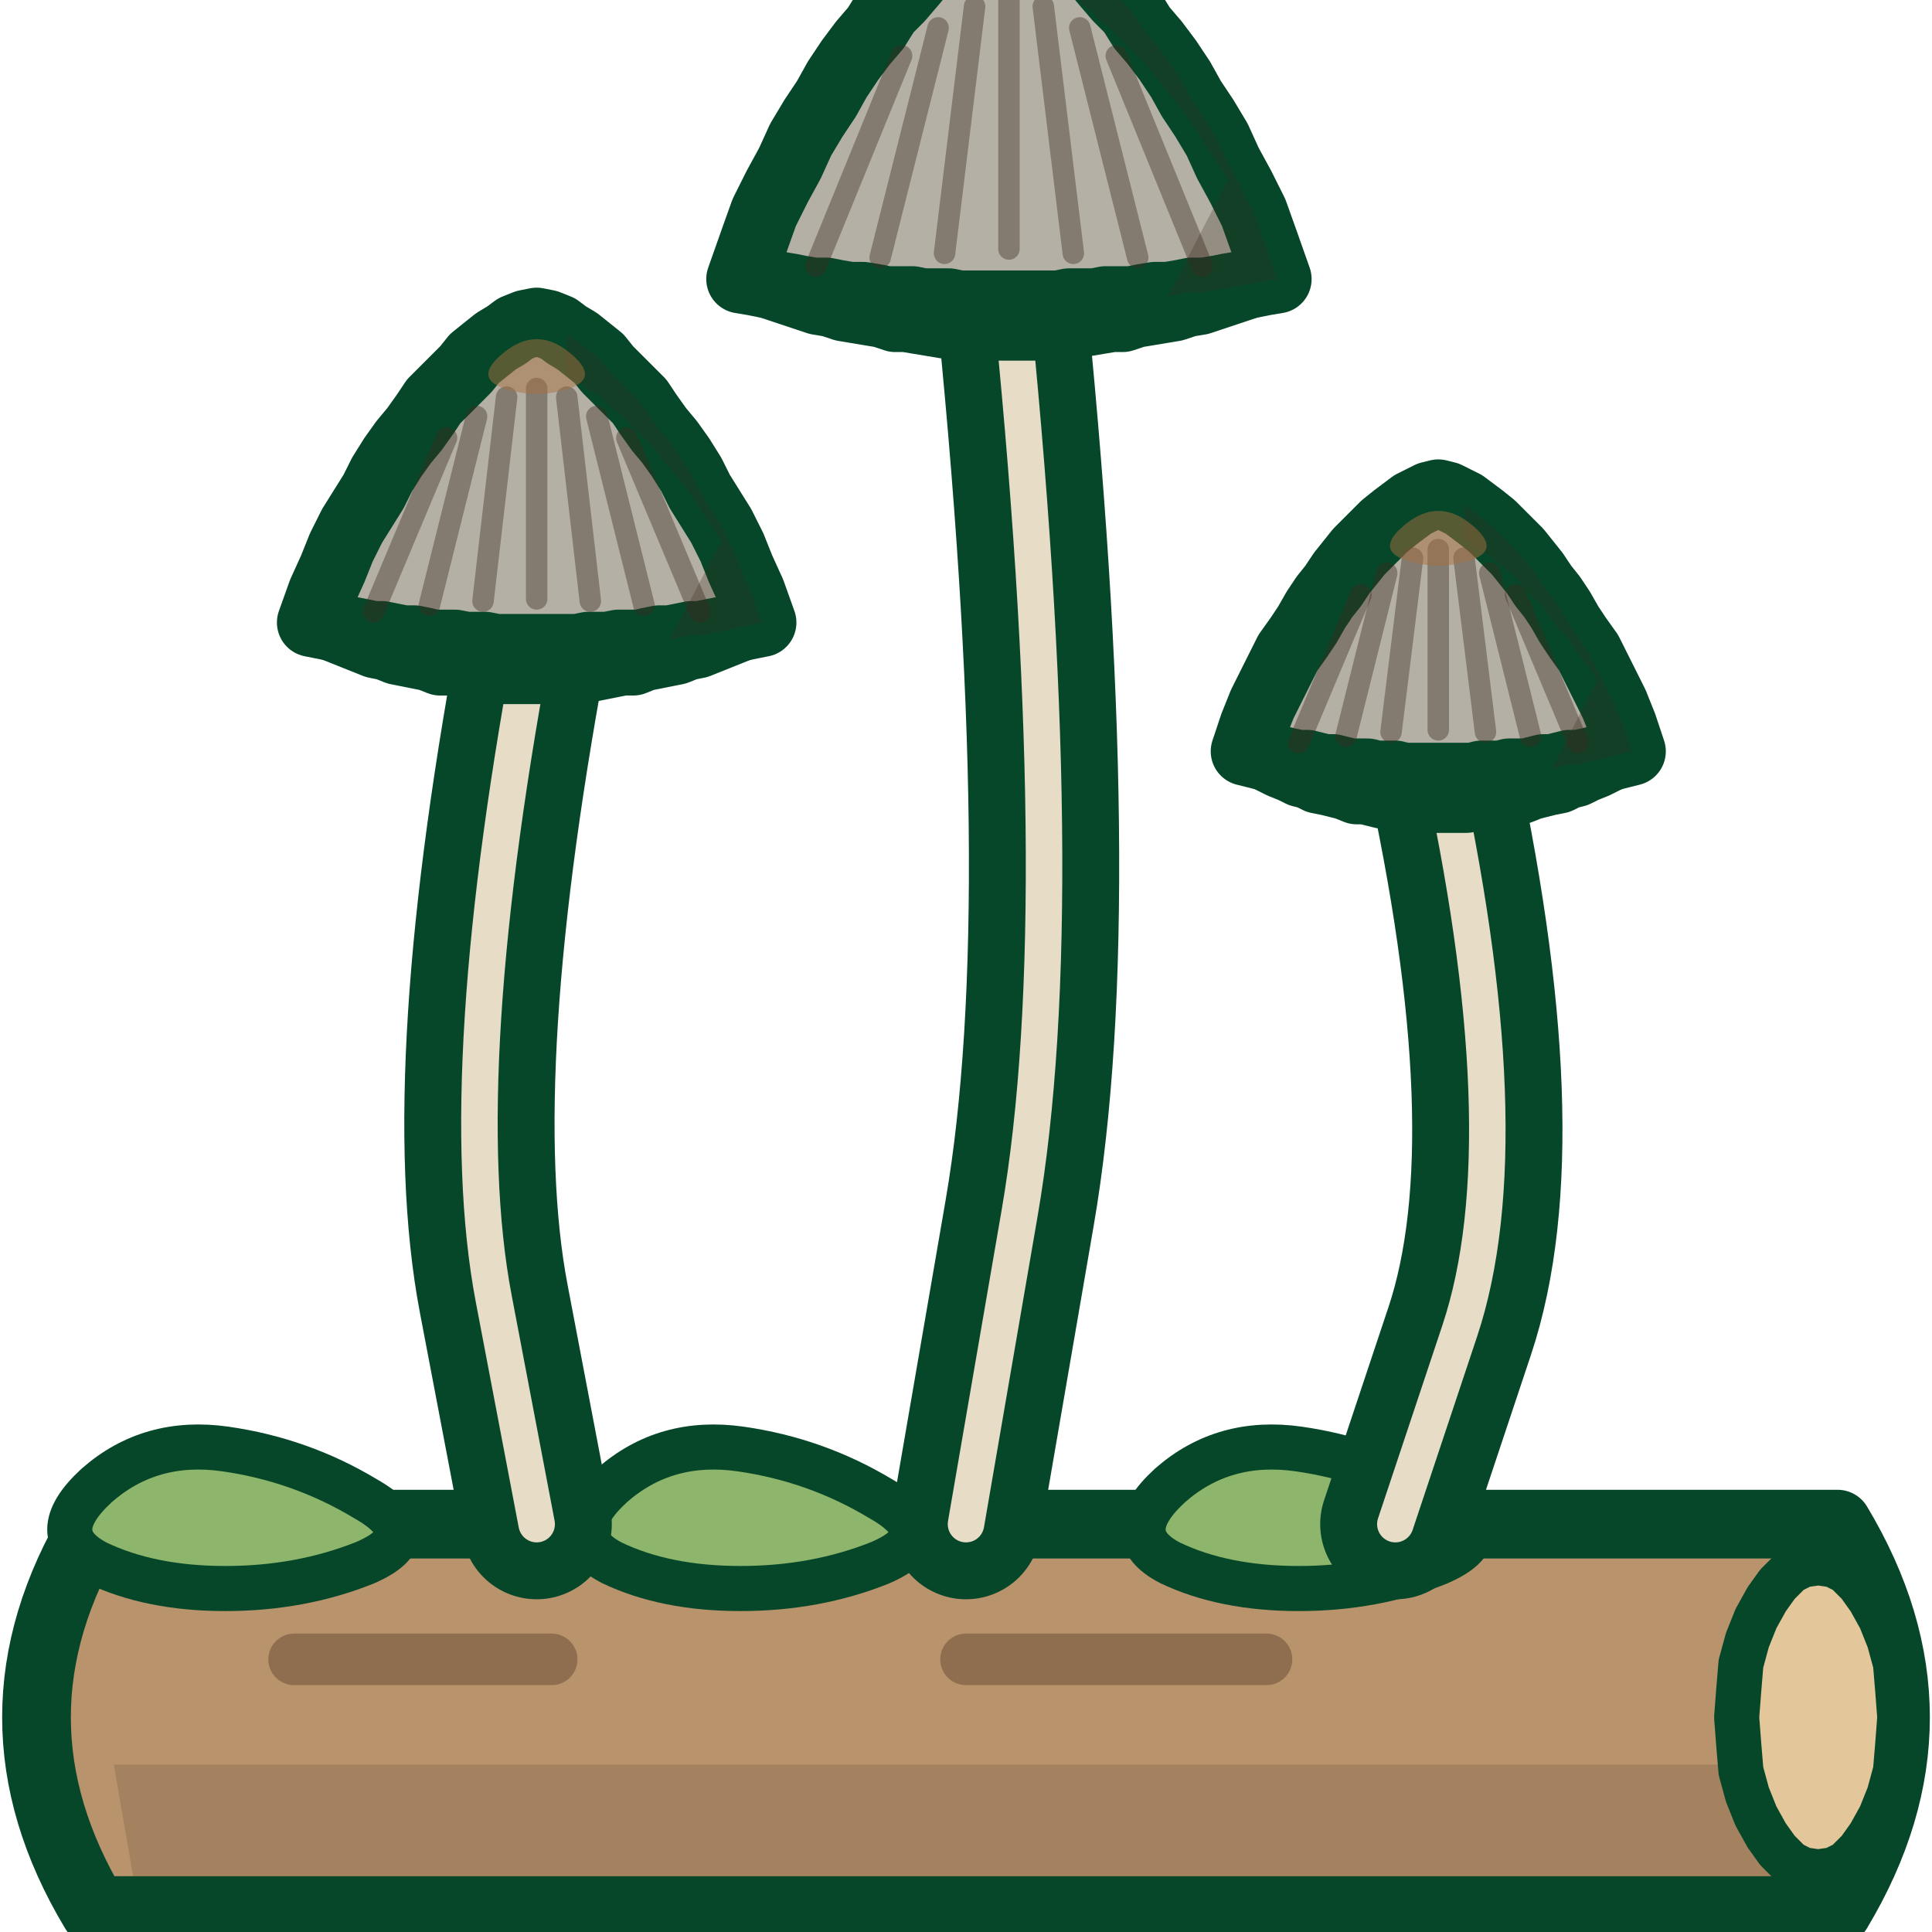
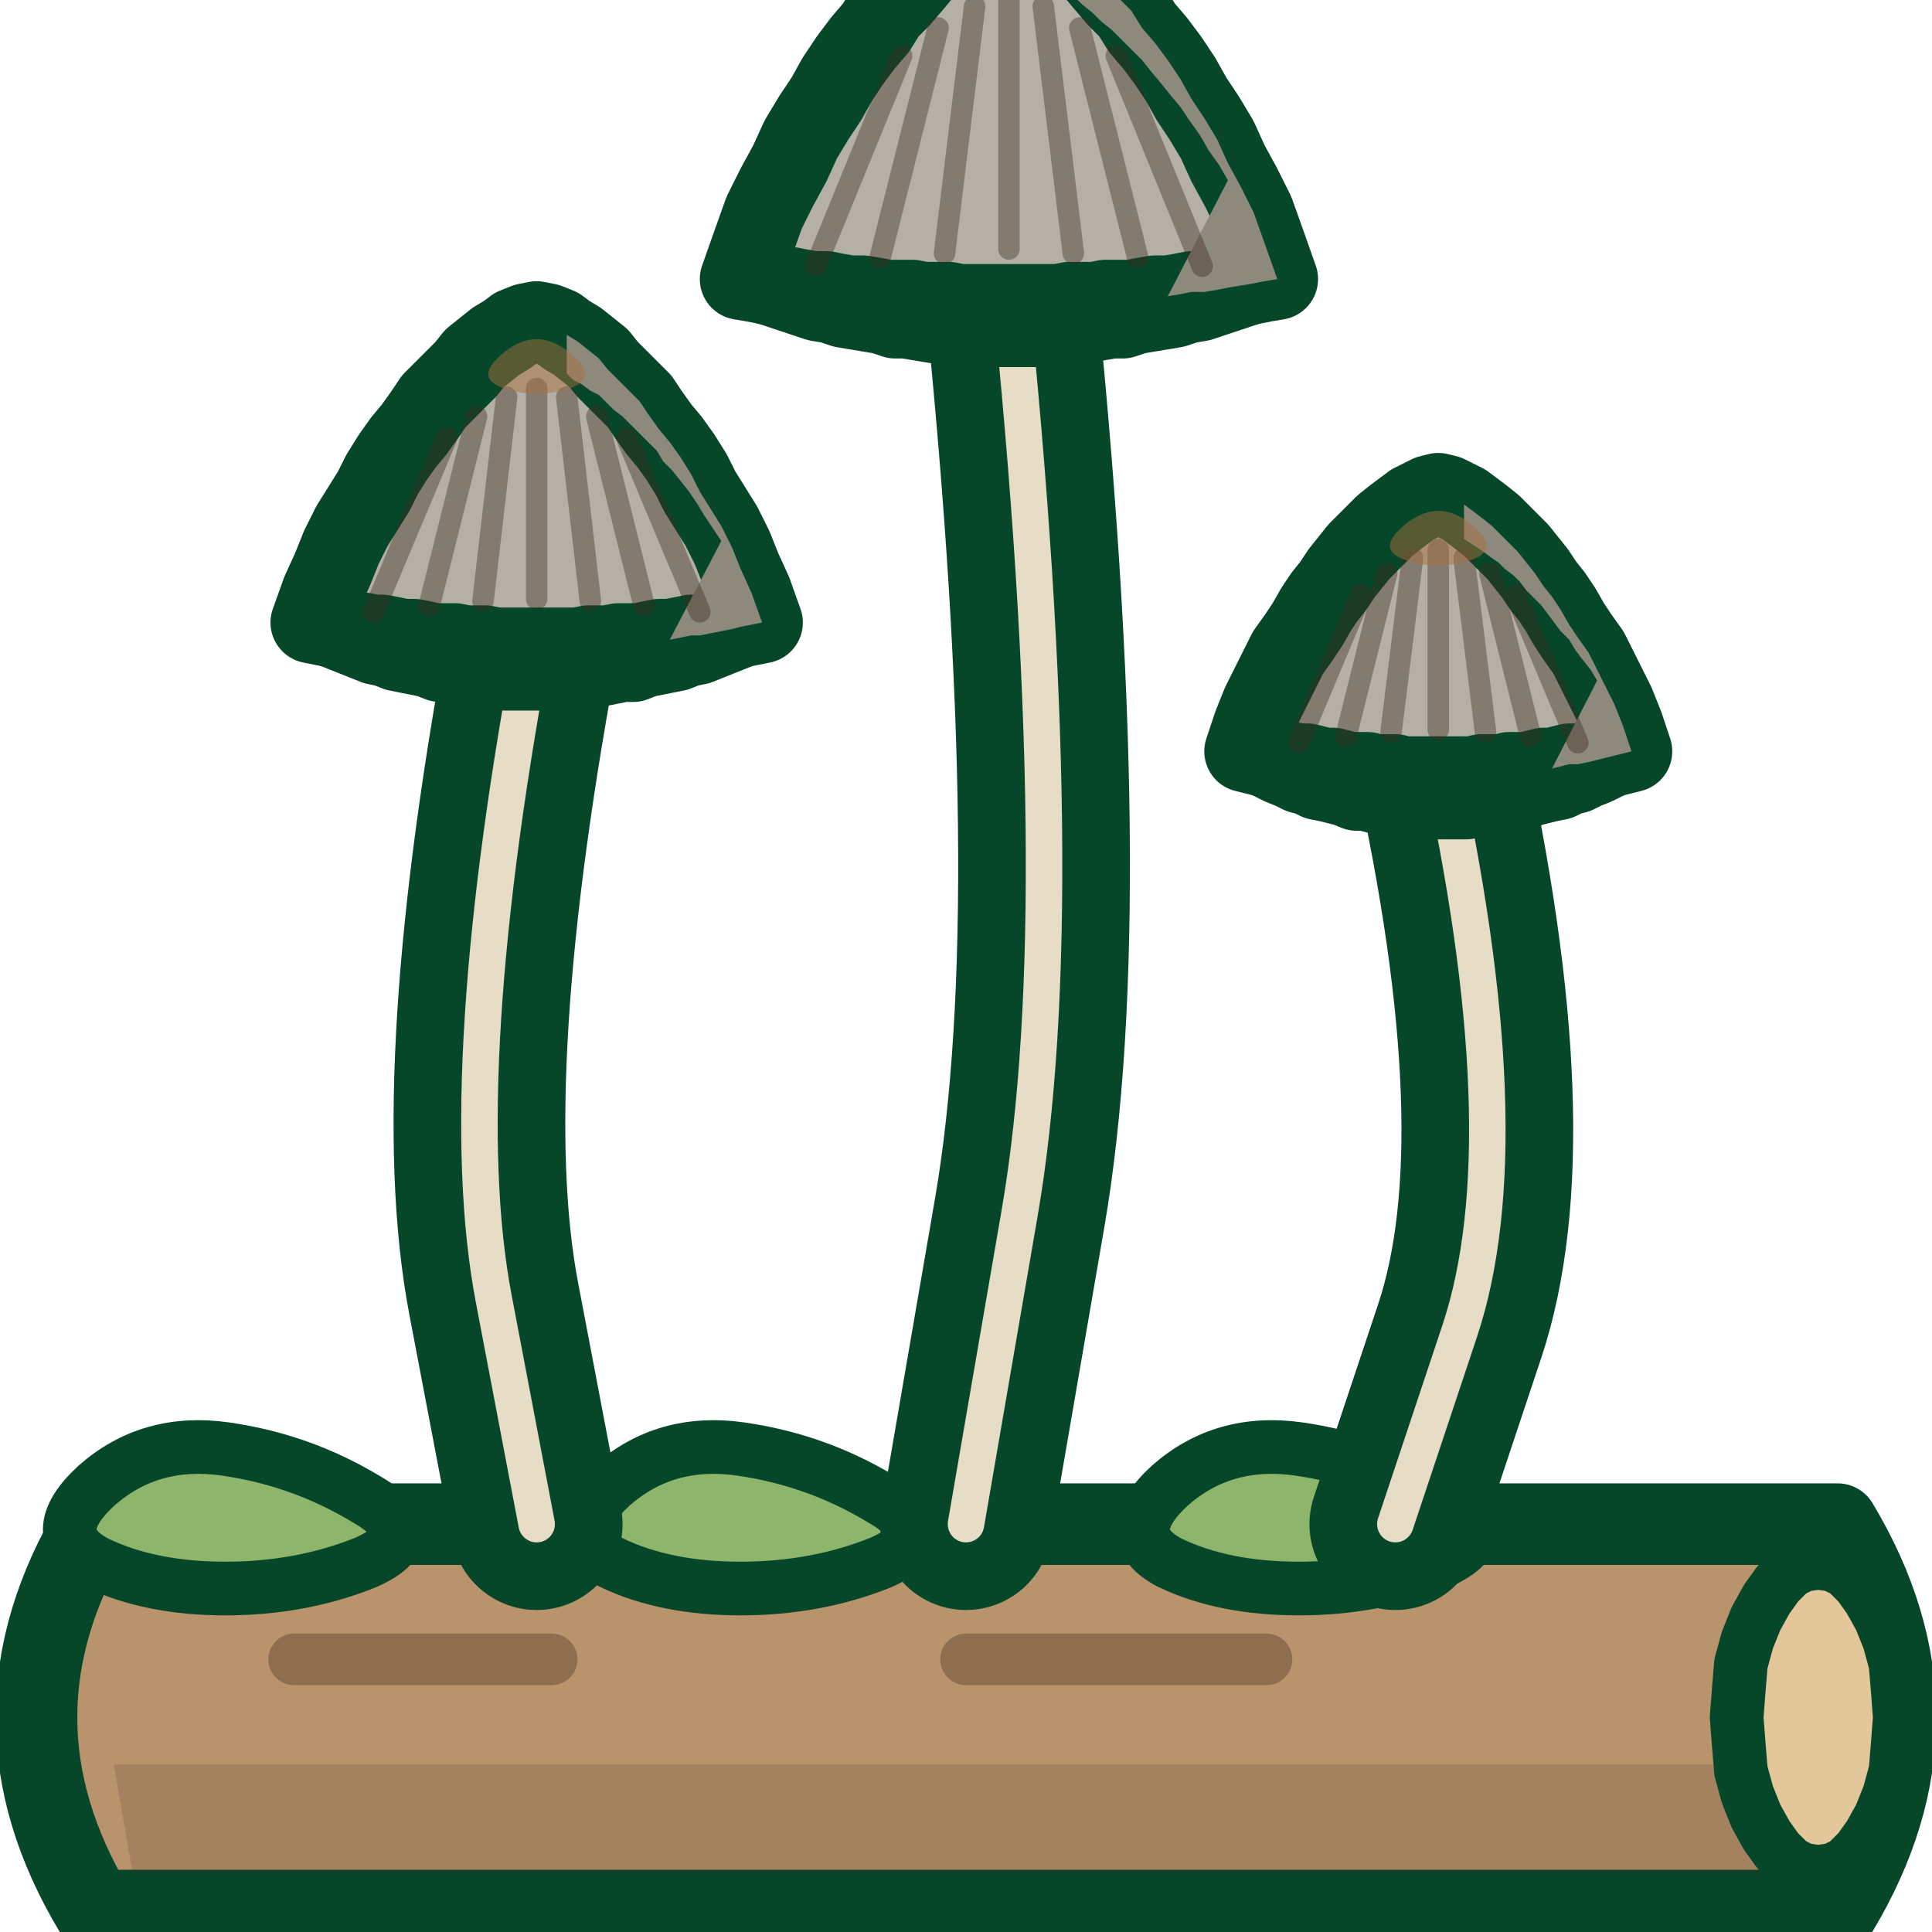
<svg xmlns="http://www.w3.org/2000/svg" width="100" height="100" viewBox="5 5 90 90">
  <g stroke-linecap="round" stroke-linejoin="round">
-     <path d="M9.4,76 L90.6,76 Q96,85 90.6,94 L9.4,94 Q4,85 9.4,76 Z" fill="#B8936C" stroke="#06472A" stroke-width="3.2" />
+     <path d="M9.4,76 L90.6,76 Q96,85 90.6,94 L9.4,94 Q4,85 9.4,76 Z" fill="#B8936C" stroke="#06472A" stroke-width="3.8" />
    <path d="M10.3,87.2 L87,87.2 L88.8,92.4 L11.2,92.4 Z" fill="#3A2A1E" fill-opacity="0.16" stroke="none" />
-     <path d="M93.5,85 L93.4,86.3 L93.3,87.5 L93,88.6 L92.6,89.6 L92.1,90.5 L91.6,91.2 L91,91.8 L90.4,92.1 L89.7,92.2 L89,92.1 L88.4,91.8 L87.8,91.2 L87.3,90.5 L86.8,89.6 L86.4,88.6 L86.1,87.5 L86,86.3 L85.9,85 L86,83.7 L86.1,82.5 L86.4,81.4 L86.8,80.4 L87.3,79.5 L87.8,78.8 L88.4,78.2 L89,77.9 L89.7,77.8 L90.4,77.9 L91,78.2 L91.6,78.8 L92.1,79.5 L92.6,80.4 L93,81.4 L93.3,82.5 L93.4,83.7 L93.5,85 Z" fill="#E3C79A" stroke="#06472A" stroke-width="2.1" />
+     <path d="M93.5,85 L93.4,86.3 L93.3,87.5 L93,88.6 L92.6,89.6 L92.1,90.5 L91.6,91.2 L91,91.8 L90.4,92.1 L89.7,92.2 L89,92.1 L88.4,91.8 L87.8,91.2 L87.3,90.5 L86.8,89.6 L86.4,88.6 L86.1,87.5 L86,86.3 L85.9,85 L86,83.7 L86.1,82.5 L86.4,81.4 L86.8,80.4 L87.3,79.5 L87.8,78.8 L88.4,78.2 L89,77.9 L89.7,77.8 L90.4,77.9 L91,78.2 L91.6,78.8 L92.1,79.5 L92.6,80.4 L93,81.4 L93.3,82.5 L93.4,83.7 L93.5,85 Z" fill="#E3C79A" stroke="#06472A" stroke-width="2.5" />
    <path d="M18.7,82.3 L30.7,82.3" fill="none" stroke="#8E6E4E" stroke-width="2.4" />
    <path d="M50,82.3 L64,82.3" fill="none" stroke="#8E6E4E" stroke-width="2.4" />
-     <path d="M9.5,74.2 Q12,72 15.5,72.5 Q19,73 22,74.8 Q25,76.5 22,77.8 Q19,79 15.5,79 Q12,79 9.5,77.8 Q7,76.5 9.5,74.2 Z" fill="#8DB56B" stroke="#06472A" stroke-width="2.1" />
-     <path d="M33.5,74.2 Q36,72 39.5,72.5 Q43,73 46,74.8 Q49,76.5 46,77.8 Q43,79 39.5,79 Q36,79 33.5,77.8 Q31,76.5 33.5,74.2 Z" fill="#8DB56B" stroke="#06472A" stroke-width="2.1" />
-     <path d="M59.5,74.2 Q62,72 65.5,72.5 Q69,73 72,74.8 Q75,76.5 72,77.8 Q69,79 65.5,79 Q62,79 59.5,77.8 Q57,76.5 59.5,74.2 Z" fill="#8DB56B" stroke="#06472A" stroke-width="2.1" />
-     <path d="M30,34 Q26,55 28,65.5 L30,76" fill="none" stroke="#06472A" stroke-width="7" />
+     <path d="M9.5,74.2 Q12,72 15.5,72.5 Q19,73 22,74.8 Q25,76.5 22,77.8 Q19,79 15.5,79 Q12,79 9.5,77.8 Q7,76.5 9.5,74.2 Z" fill="#8DB56B" stroke="#06472A" stroke-width="2.5" />
+     <path d="M33.5,74.2 Q36,72 39.5,72.5 Q43,73 46,74.8 Q49,76.5 46,77.8 Q43,79 39.5,79 Q36,79 33.5,77.8 Q31,76.5 33.5,74.2 Z" fill="#8DB56B" stroke="#06472A" stroke-width="2.5" />
+     <path d="M59.5,74.2 Q62,72 65.5,72.5 Q69,73 72,74.8 Q75,76.5 72,77.8 Q69,79 65.5,79 Q62,79 59.5,77.8 Q57,76.5 59.5,74.2 Z" fill="#8DB56B" stroke="#06472A" stroke-width="2.5" />
+     <path d="M30,34 Q26,55 28,65.5 L30,76" fill="none" stroke="#06472A" stroke-width="8" />
    <path d="M30,34 Q26,55 28,65.5 L30,76" fill="none" stroke="#E7DCC6" stroke-width="1.7" />
-     <path d="M20,34 L20.5,34 L21,34 L21.5,34 L22,34 L22.5,34 L23,34 L23.5,34 L24,34 L24.5,34 L25,34 L25.5,34 L26,34 L26.5,34 L27,34 L27.5,34 L28,34 L28.5,34 L29,34 L29.5,34 L30,34 L30.5,34 L31,34 L31.5,34 L32,34 L32.5,34 L33,34 L33.5,34 L34,34 L34.5,34 L35,34 L35.5,34 L36,34 L36.5,34 L37,34 L37.5,34 L38,34 L38.5,34 L39,34 L39.5,34 L40,34 L40,34 L39.5,34.2 L39,34.4 L38.5,34.6 L38,34.8 L37.5,35 L37,35.1 L36.5,35.3 L36,35.4 L35.5,35.5 L35,35.6 L34.5,35.8 L34,35.8 L33.5,35.9 L33,36 L32.5,36.1 L32,36.1 L31.5,36.2 L31,36.2 L30.5,36.2 L30,36.2 L29.5,36.2 L29,36.2 L28.5,36.2 L28,36.1 L27.5,36.1 L27,36 L26.5,35.9 L26,35.8 L25.5,35.8 L25,35.6 L24.5,35.5 L24,35.4 L23.5,35.3 L23,35.1 L22.5,35 L22,34.8 L21.5,34.6 L21,34.4 L20.5,34.2 L20,34 Z" fill="#EAD9B8" stroke="#06472A" stroke-width="3.2" />
-     <path d="M19.5,34 L20,32.6 L20.5,31.5 L20.9,30.5 L21.4,29.5 L21.9,28.7 L22.4,27.9 L22.8,27.1 L23.3,26.3 L23.8,25.6 L24.3,25 L24.8,24.3 L25.2,23.7 L25.7,23.2 L26.2,22.7 L26.7,22.2 L27.1,21.7 L27.6,21.3 L28.1,20.9 L28.6,20.6 L29,20.3 L29.5,20.1 L30,20 L30.5,20.1 L31,20.3 L31.4,20.6 L31.9,20.9 L32.4,21.3 L32.9,21.7 L33.3,22.2 L33.8,22.7 L34.3,23.2 L34.8,23.7 L35.2,24.3 L35.7,25 L36.2,25.6 L36.7,26.3 L37.2,27.1 L37.6,27.9 L38.1,28.7 L38.6,29.5 L39.1,30.5 L39.5,31.5 L40,32.6 L40.5,34 L40.5,34 L40,34.1 L39.5,34.2 L39.1,34.3 L38.6,34.4 L38.1,34.5 L37.6,34.6 L37.2,34.6 L36.7,34.7 L36.2,34.8 L35.7,34.8 L35.2,34.9 L34.8,35 L34.3,35 L33.8,35 L33.3,35.1 L32.9,35.1 L32.4,35.1 L31.9,35.2 L31.4,35.2 L31,35.2 L30.5,35.2 L30,35.2 L29.5,35.2 L29,35.2 L28.6,35.2 L28.1,35.2 L27.6,35.1 L27.1,35.1 L26.7,35.1 L26.2,35 L25.7,35 L25.2,35 L24.8,34.9 L24.3,34.8 L23.8,34.8 L23.3,34.7 L22.8,34.6 L22.4,34.6 L21.9,34.5 L21.4,34.4 L20.9,34.3 L20.5,34.2 L20,34.1 L19.5,34 Z" fill="#B4B0A6" stroke="#06472A" stroke-width="3.2" />
-     <path d="M31.4,20.6 L31.9,20.9 L32.4,21.3 L32.9,21.7 L33.3,22.2 L33.8,22.7 L34.3,23.2 L34.8,23.7 L35.2,24.3 L35.7,25 L36.2,25.6 L36.7,26.3 L37.2,27.1 L37.6,27.9 L38.1,28.7 L38.6,29.5 L39.1,30.5 L39.5,31.5 L40,32.6 L40.5,34 L40.5,34 L40,34.1 L39.5,34.2 L39.1,34.3 L38.6,34.4 L38.1,34.5 L37.6,34.6 L37.2,34.6 L36.7,34.7 L36.2,34.8 L38.6,30.2 L38.2,29.6 L37.8,29 L37.5,28.5 L37.1,27.9 L36.7,27.4 L36.3,26.9 L35.9,26.5 L35.6,26 L35.2,25.6 L34.8,25.2 L34.4,24.8 L34,24.4 L33.6,24.1 L33.3,23.8 L32.9,23.4 L32.5,23.2 L32.1,22.9 L31.7,22.7 L31.4,22.4 Z" fill="#3A2A1E" fill-opacity="0.263" stroke="none" />
+     <path d="M20,34 L20.5,34 L21,34 L21.5,34 L22,34 L22.5,34 L23,34 L23.5,34 L24,34 L24.5,34 L25,34 L25.5,34 L26,34 L26.5,34 L27,34 L27.5,34 L28,34 L28.5,34 L29,34 L29.5,34 L30,34 L30.5,34 L31,34 L31.5,34 L32,34 L32.5,34 L33,34 L33.5,34 L34,34 L34.5,34 L35,34 L35.5,34 L36,34 L36.5,34 L37,34 L37.5,34 L38,34 L38.5,34 L39,34 L39.5,34 L40,34 L40,34 L39.5,34.2 L39,34.4 L38.5,34.6 L38,34.8 L37.5,35 L37,35.1 L36.5,35.3 L36,35.4 L35.5,35.5 L35,35.6 L34.5,35.8 L34,35.8 L33.5,35.9 L33,36 L32.5,36.1 L32,36.1 L31.5,36.2 L31,36.2 L30.5,36.2 L30,36.2 L29.5,36.2 L29,36.2 L28.5,36.2 L28,36.1 L27.5,36.1 L27,36 L26.5,35.9 L26,35.8 L25.5,35.8 L25,35.6 L24.5,35.5 L24,35.4 L23.5,35.3 L23,35.1 L22.5,35 L22,34.8 L21.5,34.6 L21,34.4 L20.5,34.2 L20,34 Z" fill="#EAD9B8" stroke="#06472A" stroke-width="3.8" />
+     <path d="M19.5,34 L20,32.6 L20.5,31.5 L20.9,30.5 L21.4,29.5 L21.9,28.7 L22.4,27.9 L22.8,27.1 L23.3,26.3 L23.8,25.6 L24.3,25 L24.8,24.3 L25.2,23.7 L25.7,23.2 L26.2,22.7 L26.7,22.2 L27.1,21.7 L27.6,21.3 L28.1,20.9 L28.6,20.6 L29,20.3 L29.5,20.1 L30,20 L30.5,20.1 L31,20.3 L31.4,20.6 L31.9,20.9 L32.4,21.3 L32.9,21.7 L33.3,22.2 L33.8,22.7 L34.3,23.2 L34.8,23.7 L35.2,24.3 L35.7,25 L36.2,25.6 L36.7,26.3 L37.2,27.1 L37.6,27.9 L38.1,28.7 L38.6,29.5 L39.1,30.5 L39.5,31.5 L40,32.6 L40.5,34 L40.5,34 L40,34.1 L39.5,34.2 L39.1,34.3 L38.6,34.4 L38.1,34.5 L37.6,34.6 L37.2,34.6 L36.7,34.7 L36.2,34.8 L35.7,34.8 L35.2,34.9 L34.8,35 L34.3,35 L33.8,35 L33.3,35.1 L32.9,35.1 L32.4,35.1 L31.9,35.2 L31.4,35.2 L31,35.2 L30.5,35.2 L30,35.2 L29.5,35.2 L29,35.2 L28.6,35.2 L28.1,35.2 L27.6,35.1 L27.1,35.1 L26.7,35.1 L26.2,35 L25.7,35 L25.2,35 L24.8,34.9 L24.3,34.8 L23.8,34.8 L23.3,34.7 L22.8,34.6 L22.4,34.6 L21.9,34.5 L21.4,34.4 L20.9,34.3 L20.5,34.2 L20,34.1 L19.5,34 Z" fill="#B4B0A6" stroke="#06472A" stroke-width="3.8" />
+     <path d="M31.4,20.6 L31.9,20.9 L32.4,21.3 L32.9,21.7 L33.3,22.2 L33.8,22.7 L34.3,23.2 L34.8,23.7 L35.2,24.3 L35.7,25 L36.2,25.6 L36.7,26.3 L37.2,27.1 L37.6,27.9 L38.1,28.7 L38.6,29.5 L39.1,30.5 L39.5,31.5 L40,32.6 L40.5,34 L40.5,34 L40,34.1 L39.5,34.2 L39.1,34.3 L38.6,34.4 L38.1,34.5 L37.6,34.6 L37.2,34.6 L36.7,34.7 L36.2,34.8 L38.6,30.2 L38.2,29.6 L37.8,29 L37.5,28.5 L37.1,27.9 L36.7,27.4 L36.3,26.9 L35.9,26.5 L35.6,26 L35.2,25.6 L34.8,25.2 L34.4,24.8 L34,24.4 L33.6,24.1 L33.3,23.8 L32.9,23.4 L32.5,23.2 L32.1,22.9 L31.7,22.7 L31.4,22.4 Z" fill="#8E897D" stroke="none" />
    <path d="M22.4,33.5 L25.8,25.4" fill="none" stroke="#3A2A1E" stroke-width="1" stroke-opacity="0.4" />
    <path d="M25,33.2 L27.2,24.4" fill="none" stroke="#3A2A1E" stroke-width="1" stroke-opacity="0.4" />
    <path d="M27.5,33 L28.6,23.5" fill="none" stroke="#3A2A1E" stroke-width="1" stroke-opacity="0.4" />
    <path d="M30,32.9 L30,23.1" fill="none" stroke="#3A2A1E" stroke-width="1" stroke-opacity="0.4" />
    <path d="M32.5,33 L31.4,23.5" fill="none" stroke="#3A2A1E" stroke-width="1" stroke-opacity="0.4" />
    <path d="M35,33.2 L32.8,24.4" fill="none" stroke="#3A2A1E" stroke-width="1" stroke-opacity="0.4" />
    <path d="M37.6,33.5 L34.2,25.4" fill="none" stroke="#3A2A1E" stroke-width="1" stroke-opacity="0.4" />
    <path d="M28.5,21.4 Q30,20.2 31.5,21.4 Q33,22.6 31.5,23.1 Q30,23.6 28.5,23.1 Q27,22.6 28.5,21.4 Z" fill="#A9713F" fill-opacity="0.5" stroke="none" />
-     <path d="M52,18 Q55,47 52.5,61.5 L50,76" fill="none" stroke="#06472A" stroke-width="7" />
+     <path d="M52,18 Q55,47 52.5,61.5 L50,76" fill="none" stroke="#06472A" stroke-width="8" />
    <path d="M52,18 Q55,47 52.5,61.5 L50,76" fill="none" stroke="#E7DCC6" stroke-width="1.7" />
-     <path d="M40.1,18 L40.7,18 L41.3,18 L41.9,18 L42.5,18 L43.1,18 L43.7,18 L44.3,18 L44.9,18 L45.5,18 L46.1,18 L46.7,18 L47.2,18 L47.8,18 L48.4,18 L49,18 L49.6,18 L50.2,18 L50.8,18 L51.4,18 L52,18 L52.6,18 L53.2,18 L53.8,18 L54.4,18 L55,18 L55.6,18 L56.2,18 L56.8,18 L57.3,18 L57.9,18 L58.5,18 L59.1,18 L59.7,18 L60.3,18 L60.9,18 L61.5,18 L62.1,18 L62.7,18 L63.3,18 L63.9,18 L63.9,18 L63.3,18.2 L62.7,18.4 L62.1,18.6 L61.5,18.8 L60.9,19 L60.3,19.1 L59.7,19.3 L59.1,19.4 L58.5,19.5 L57.9,19.6 L57.3,19.8 L56.8,19.8 L56.2,19.9 L55.6,20 L55,20.1 L54.4,20.1 L53.8,20.2 L53.2,20.2 L52.6,20.2 L52,20.2 L51.4,20.2 L50.8,20.2 L50.2,20.2 L49.6,20.1 L49,20.1 L48.4,20 L47.8,19.9 L47.2,19.8 L46.7,19.8 L46.1,19.6 L45.5,19.5 L44.9,19.4 L44.3,19.3 L43.7,19.1 L43.1,19 L42.5,18.8 L41.9,18.6 L41.3,18.4 L40.7,18.2 L40.1,18 Z" fill="#EAD9B8" stroke="#06472A" stroke-width="3.2" />
-     <path d="M39.5,18 L40.1,16.3 L40.6,14.9 L41.2,13.7 L41.8,12.6 L42.3,11.5 L42.9,10.5 L43.5,9.6 L44,8.7 L44.6,7.8 L45.2,7 L45.8,6.3 L46.3,5.5 L46.9,4.9 L47.5,4.2 L48,3.6 L48.6,3.1 L49.2,2.6 L49.7,2.1 L50.3,1.7 L50.9,1.4 L51.4,1.1 L52,1 L52.6,1.1 L53.1,1.4 L53.7,1.7 L54.3,2.1 L54.8,2.6 L55.4,3.1 L56,3.6 L56.5,4.2 L57.1,4.9 L57.7,5.5 L58.2,6.3 L58.8,7 L59.4,7.8 L60,8.7 L60.5,9.6 L61.1,10.5 L61.7,11.5 L62.2,12.6 L62.8,13.7 L63.4,14.9 L63.9,16.3 L64.5,18 L64.5,18 L63.9,18.1 L63.4,18.2 L62.8,18.3 L62.2,18.4 L61.7,18.5 L61.1,18.6 L60.5,18.6 L60,18.7 L59.4,18.8 L58.8,18.8 L58.2,18.9 L57.7,19 L57.1,19 L56.5,19 L56,19.1 L55.4,19.1 L54.8,19.1 L54.3,19.2 L53.7,19.2 L53.1,19.2 L52.6,19.2 L52,19.2 L51.4,19.2 L50.9,19.2 L50.3,19.2 L49.7,19.2 L49.2,19.1 L48.6,19.1 L48,19.1 L47.5,19 L46.9,19 L46.3,19 L45.8,18.9 L45.2,18.8 L44.6,18.8 L44,18.7 L43.5,18.6 L42.9,18.6 L42.3,18.5 L41.8,18.4 L41.2,18.3 L40.6,18.2 L40.1,18.1 L39.5,18 Z" fill="#B4B0A6" stroke="#06472A" stroke-width="3.2" />
-     <path d="M53.7,1.7 L54.3,2.1 L54.8,2.6 L55.4,3.1 L56,3.6 L56.5,4.2 L57.1,4.9 L57.7,5.5 L58.2,6.3 L58.8,7 L59.4,7.8 L60,8.7 L60.5,9.6 L61.1,10.5 L61.7,11.5 L62.2,12.6 L62.8,13.7 L63.4,14.9 L63.9,16.3 L64.5,18 L64.5,18 L63.9,18.1 L63.4,18.2 L62.8,18.3 L62.2,18.4 L61.7,18.5 L61.1,18.6 L60.5,18.6 L60,18.7 L59.4,18.8 L62.2,13.4 L61.8,12.7 L61.3,12 L60.9,11.3 L60.4,10.6 L60,10 L59.5,9.4 L59.1,8.9 L58.6,8.3 L58.2,7.8 L57.7,7.3 L57.2,6.8 L56.8,6.4 L56.3,6 L55.9,5.6 L55.4,5.2 L55,4.8 L54.5,4.5 L54.1,4.2 L53.6,4 Z" fill="#3A2A1E" fill-opacity="0.263" stroke="none" />
+     <path d="M40.1,18 L40.7,18 L41.3,18 L41.9,18 L42.5,18 L43.1,18 L43.7,18 L44.3,18 L44.9,18 L45.5,18 L46.1,18 L46.7,18 L47.2,18 L47.8,18 L48.4,18 L49,18 L49.6,18 L50.2,18 L50.8,18 L51.4,18 L52,18 L52.6,18 L53.2,18 L53.8,18 L54.4,18 L55,18 L55.6,18 L56.2,18 L56.8,18 L57.3,18 L57.9,18 L58.5,18 L59.1,18 L59.7,18 L60.3,18 L60.9,18 L61.5,18 L62.1,18 L62.7,18 L63.3,18 L63.9,18 L63.9,18 L63.3,18.2 L62.7,18.4 L62.1,18.6 L61.5,18.8 L60.9,19 L60.3,19.1 L59.7,19.3 L59.1,19.4 L58.5,19.5 L57.9,19.6 L57.3,19.8 L56.8,19.8 L56.2,19.9 L55.6,20 L55,20.1 L54.4,20.1 L53.8,20.2 L53.2,20.2 L52.6,20.2 L52,20.2 L51.4,20.2 L50.8,20.2 L50.2,20.2 L49.6,20.1 L49,20.1 L48.4,20 L47.8,19.9 L47.2,19.8 L46.7,19.8 L46.1,19.6 L45.5,19.5 L44.9,19.4 L44.3,19.3 L43.7,19.1 L43.1,19 L42.5,18.8 L41.9,18.6 L41.3,18.4 L40.7,18.2 L40.1,18 Z" fill="#EAD9B8" stroke="#06472A" stroke-width="3.8" />
+     <path d="M39.5,18 L40.1,16.3 L40.6,14.9 L41.2,13.7 L41.8,12.6 L42.3,11.5 L42.9,10.5 L43.5,9.6 L44,8.7 L44.6,7.8 L45.2,7 L45.8,6.3 L46.3,5.5 L46.9,4.9 L47.5,4.2 L48,3.6 L48.6,3.1 L49.2,2.6 L49.7,2.1 L50.3,1.7 L50.9,1.4 L51.4,1.1 L52,1 L52.6,1.1 L53.1,1.4 L53.7,1.7 L54.3,2.1 L54.8,2.6 L55.4,3.1 L56,3.6 L56.5,4.2 L57.1,4.9 L57.7,5.5 L58.2,6.3 L58.8,7 L59.4,7.8 L60,8.7 L60.5,9.6 L61.1,10.5 L61.7,11.5 L62.2,12.6 L62.8,13.7 L63.4,14.9 L63.9,16.3 L64.5,18 L64.5,18 L63.9,18.1 L63.4,18.2 L62.8,18.3 L62.2,18.4 L61.7,18.5 L61.1,18.6 L60.5,18.6 L60,18.7 L59.4,18.8 L58.8,18.8 L58.2,18.9 L57.7,19 L57.1,19 L56.5,19 L56,19.1 L55.4,19.1 L54.8,19.1 L54.3,19.2 L53.7,19.2 L53.1,19.2 L52.6,19.2 L52,19.2 L51.4,19.2 L50.9,19.2 L50.3,19.2 L49.7,19.2 L49.2,19.1 L48.6,19.1 L48,19.1 L47.5,19 L46.9,19 L46.3,19 L45.8,18.9 L45.2,18.8 L44.6,18.8 L44,18.7 L43.5,18.6 L42.9,18.6 L42.3,18.5 L41.8,18.4 L41.2,18.3 L40.6,18.2 L40.1,18.1 L39.5,18 Z" fill="#B4B0A6" stroke="#06472A" stroke-width="3.8" />
+     <path d="M53.7,1.7 L54.3,2.1 L54.8,2.6 L55.4,3.1 L56,3.6 L56.5,4.2 L57.1,4.9 L57.7,5.5 L58.2,6.3 L58.8,7 L59.4,7.8 L60,8.7 L60.5,9.6 L61.1,10.5 L61.7,11.5 L62.2,12.6 L62.8,13.7 L63.4,14.9 L63.9,16.3 L64.5,18 L64.5,18 L63.9,18.1 L63.4,18.2 L62.8,18.3 L62.2,18.4 L61.7,18.5 L61.1,18.6 L60.5,18.6 L60,18.7 L59.4,18.8 L62.2,13.4 L61.8,12.7 L61.3,12 L60.9,11.3 L60.4,10.6 L60,10 L59.5,9.4 L59.1,8.9 L58.6,8.3 L58.2,7.8 L57.7,7.3 L57.2,6.8 L56.8,6.4 L56.3,6 L55.9,5.6 L55.4,5.2 L55,4.8 L54.5,4.5 L54.1,4.2 L53.6,4 Z" fill="#8E897D" stroke="none" />
    <path d="M43,17.4 L47,7.6" fill="none" stroke="#3A2A1E" stroke-width="1" stroke-opacity="0.4" />
    <path d="M46,17 L48.7,6.3" fill="none" stroke="#3A2A1E" stroke-width="1" stroke-opacity="0.4" />
    <path d="M49,16.8 L50.4,5.3" fill="none" stroke="#3A2A1E" stroke-width="1" stroke-opacity="0.4" />
    <path d="M52,16.6 L52,4.7" fill="none" stroke="#3A2A1E" stroke-width="1" stroke-opacity="0.4" />
    <path d="M55,16.8 L53.6,5.3" fill="none" stroke="#3A2A1E" stroke-width="1" stroke-opacity="0.4" />
    <path d="M58,17 L55.3,6.3" fill="none" stroke="#3A2A1E" stroke-width="1" stroke-opacity="0.4" />
    <path d="M61,17.4 L57,7.6" fill="none" stroke="#3A2A1E" stroke-width="1" stroke-opacity="0.4" />
    <path d="M50.5,2.4 Q52,1.2 53.5,2.4 Q55,3.6 53.5,4.1 Q52,4.6 50.5,4.1 Q49,3.6 50.5,2.4 Z" fill="#A9713F" fill-opacity="0.5" stroke="none" />
-     <path d="M72,40 Q76,58 73,67 L70,76" fill="none" stroke="#06472A" stroke-width="7" />
+     <path d="M72,40 Q76,58 73,67 L70,76" fill="none" stroke="#06472A" stroke-width="8" />
    <path d="M72,40 Q76,58 73,67 L70,76" fill="none" stroke="#E7DCC6" stroke-width="1.7" />
-     <path d="M63.5,40 L63.9,40 L64.3,40 L64.7,40 L65.2,40 L65.6,40 L66,40 L66.4,40 L66.9,40 L67.3,40 L67.7,40 L68.2,40 L68.6,40 L69,40 L69.4,40 L69.9,40 L70.3,40 L70.7,40 L71.1,40 L71.6,40 L72,40 L72.4,40 L72.9,40 L73.3,40 L73.7,40 L74.1,40 L74.6,40 L75,40 L75.4,40 L75.8,40 L76.3,40 L76.7,40 L77.1,40 L77.6,40 L78,40 L78.4,40 L78.8,40 L79.3,40 L79.7,40 L80.1,40 L80.5,40 L80.5,40 L80.1,40.2 L79.7,40.4 L79.3,40.6 L78.8,40.8 L78.4,41 L78,41.1 L77.6,41.3 L77.1,41.4 L76.7,41.5 L76.3,41.6 L75.8,41.8 L75.4,41.8 L75,41.9 L74.6,42 L74.1,42.1 L73.7,42.1 L73.3,42.2 L72.9,42.2 L72.4,42.2 L72,42.2 L71.6,42.2 L71.1,42.2 L70.7,42.2 L70.3,42.1 L69.9,42.1 L69.4,42 L69,41.9 L68.6,41.8 L68.2,41.8 L67.7,41.6 L67.3,41.5 L66.9,41.4 L66.4,41.3 L66,41.1 L65.6,41 L65.2,40.8 L64.7,40.6 L64.3,40.4 L63.9,40.2 L63.5,40 Z" fill="#EAD9B8" stroke="#06472A" stroke-width="3.2" />
-     <path d="M63,40 L63.4,38.8 L63.8,37.8 L64.2,37 L64.6,36.2 L65,35.4 L65.5,34.7 L65.9,34.1 L66.3,33.4 L66.7,32.8 L67.1,32.3 L67.5,31.7 L67.9,31.2 L68.3,30.7 L68.7,30.3 L69.1,29.9 L69.5,29.5 L70,29.1 L70.4,28.8 L70.8,28.5 L71.2,28.3 L71.6,28.1 L72,28 L72.4,28.1 L72.8,28.3 L73.2,28.5 L73.6,28.8 L74,29.1 L74.5,29.5 L74.9,29.9 L75.3,30.3 L75.7,30.7 L76.1,31.2 L76.5,31.7 L76.9,32.3 L77.3,32.8 L77.7,33.4 L78.1,34.1 L78.5,34.7 L79,35.4 L79.4,36.2 L79.8,37 L80.2,37.8 L80.6,38.8 L81,40 L81,40 L80.6,40.1 L80.2,40.2 L79.8,40.3 L79.4,40.4 L79,40.5 L78.5,40.6 L78.1,40.6 L77.7,40.7 L77.3,40.8 L76.9,40.8 L76.5,40.9 L76.1,41 L75.7,41 L75.3,41 L74.9,41.1 L74.5,41.1 L74,41.1 L73.6,41.2 L73.2,41.2 L72.8,41.2 L72.4,41.2 L72,41.2 L71.6,41.2 L71.2,41.2 L70.8,41.2 L70.4,41.2 L70,41.1 L69.5,41.1 L69.1,41.1 L68.7,41 L68.3,41 L67.9,41 L67.5,40.9 L67.1,40.8 L66.7,40.8 L66.3,40.7 L65.9,40.6 L65.5,40.6 L65,40.5 L64.6,40.4 L64.2,40.3 L63.8,40.2 L63.4,40.1 L63,40 Z" fill="#B4B0A6" stroke="#06472A" stroke-width="3.2" />
-     <path d="M73.2,28.5 L73.6,28.8 L74,29.1 L74.5,29.5 L74.9,29.9 L75.3,30.3 L75.7,30.7 L76.1,31.2 L76.5,31.7 L76.9,32.3 L77.3,32.8 L77.7,33.4 L78.1,34.1 L78.5,34.7 L79,35.4 L79.4,36.2 L79.8,37 L80.2,37.8 L80.6,38.8 L81,40 L81,40 L80.6,40.1 L80.2,40.2 L79.8,40.3 L79.4,40.4 L79,40.5 L78.5,40.6 L78.1,40.6 L77.7,40.7 L77.3,40.8 L79.4,36.7 L79.1,36.2 L78.7,35.7 L78.4,35.3 L78.1,34.8 L77.7,34.4 L77.4,34 L77.1,33.6 L76.8,33.2 L76.4,32.8 L76.1,32.5 L75.8,32.1 L75.5,31.8 L75.1,31.5 L74.8,31.2 L74.5,31 L74.1,30.7 L73.8,30.5 L73.5,30.3 L73.2,30.1 Z" fill="#3A2A1E" fill-opacity="0.263" stroke="none" />
+     <path d="M63.5,40 L63.9,40 L64.3,40 L64.7,40 L65.2,40 L65.6,40 L66,40 L66.4,40 L66.9,40 L67.3,40 L67.7,40 L68.2,40 L68.6,40 L69,40 L69.4,40 L69.9,40 L70.3,40 L70.7,40 L71.1,40 L71.6,40 L72,40 L72.4,40 L72.9,40 L73.3,40 L73.7,40 L74.1,40 L74.6,40 L75,40 L75.4,40 L75.8,40 L76.3,40 L76.7,40 L77.1,40 L77.6,40 L78,40 L78.4,40 L78.8,40 L79.3,40 L79.7,40 L80.1,40 L80.5,40 L80.5,40 L80.1,40.2 L79.7,40.4 L79.3,40.6 L78.8,40.8 L78.4,41 L78,41.1 L77.6,41.3 L77.1,41.4 L76.7,41.5 L76.3,41.6 L75.8,41.8 L75.4,41.8 L75,41.9 L74.6,42 L74.1,42.1 L73.7,42.1 L73.3,42.2 L72.9,42.2 L72.4,42.2 L72,42.2 L71.6,42.2 L71.1,42.2 L70.7,42.2 L70.3,42.1 L69.9,42.1 L69.4,42 L69,41.9 L68.6,41.8 L68.2,41.8 L67.7,41.6 L67.3,41.5 L66.9,41.4 L66.4,41.3 L66,41.1 L65.6,41 L65.2,40.8 L64.7,40.6 L64.3,40.4 L63.9,40.2 L63.5,40 Z" fill="#EAD9B8" stroke="#06472A" stroke-width="3.8" />
+     <path d="M63,40 L63.4,38.8 L63.8,37.8 L64.2,37 L64.6,36.2 L65,35.4 L65.5,34.7 L65.9,34.1 L66.3,33.4 L66.7,32.8 L67.1,32.3 L67.5,31.7 L67.9,31.2 L68.3,30.7 L68.7,30.3 L69.1,29.9 L69.5,29.5 L70,29.1 L70.4,28.8 L70.8,28.5 L71.2,28.3 L71.6,28.1 L72,28 L72.4,28.1 L72.8,28.3 L73.2,28.5 L73.6,28.8 L74,29.1 L74.5,29.5 L74.9,29.9 L75.3,30.3 L75.7,30.7 L76.1,31.2 L76.5,31.7 L76.9,32.3 L77.3,32.8 L77.7,33.4 L78.1,34.1 L78.5,34.7 L79,35.4 L79.4,36.2 L79.8,37 L80.2,37.8 L80.6,38.8 L81,40 L81,40 L80.6,40.1 L80.2,40.2 L79.8,40.3 L79.4,40.4 L79,40.5 L78.5,40.6 L78.1,40.6 L77.7,40.7 L77.3,40.8 L76.9,40.8 L76.5,40.9 L76.1,41 L75.7,41 L75.3,41 L74.9,41.1 L74.5,41.1 L74,41.1 L73.6,41.2 L73.2,41.2 L72.8,41.2 L72.4,41.2 L72,41.2 L71.6,41.2 L71.2,41.2 L70.8,41.2 L70.4,41.2 L70,41.1 L69.5,41.1 L69.1,41.1 L68.7,41 L68.3,41 L67.9,41 L67.5,40.9 L67.1,40.8 L66.7,40.8 L66.3,40.7 L65.9,40.6 L65.5,40.6 L65,40.5 L64.6,40.4 L64.2,40.3 L63.8,40.2 L63.4,40.1 L63,40 Z" fill="#B4B0A6" stroke="#06472A" stroke-width="3.8" />
+     <path d="M73.2,28.5 L73.6,28.8 L74,29.1 L74.5,29.5 L74.9,29.9 L75.3,30.3 L75.7,30.7 L76.1,31.2 L76.5,31.7 L76.9,32.3 L77.3,32.8 L77.7,33.4 L78.1,34.1 L78.5,34.7 L79,35.4 L79.4,36.2 L79.8,37 L80.2,37.8 L80.6,38.8 L81,40 L81,40 L80.6,40.1 L80.2,40.2 L79.8,40.3 L79.4,40.4 L79,40.5 L78.5,40.6 L78.1,40.6 L77.7,40.7 L77.3,40.8 L79.4,36.7 L79.1,36.2 L78.7,35.7 L78.4,35.3 L78.1,34.8 L77.7,34.4 L77.4,34 L77.1,33.6 L76.8,33.2 L76.4,32.8 L76.1,32.5 L75.8,32.1 L75.5,31.8 L75.1,31.5 L74.8,31.2 L74.5,31 L74.1,30.7 L73.8,30.5 L73.5,30.3 L73.2,30.1 Z" fill="#8E897D" stroke="none" />
    <path d="M65.5,39.6 L68.4,32.7" fill="none" stroke="#3A2A1E" stroke-width="1" stroke-opacity="0.4" />
    <path d="M67.7,39.3 L69.6,31.7" fill="none" stroke="#3A2A1E" stroke-width="1" stroke-opacity="0.4" />
    <path d="M69.8,39.1 L70.8,31" fill="none" stroke="#3A2A1E" stroke-width="1" stroke-opacity="0.4" />
    <path d="M72,39 L72,30.6" fill="none" stroke="#3A2A1E" stroke-width="1" stroke-opacity="0.4" />
    <path d="M74.2,39.1 L73.2,31" fill="none" stroke="#3A2A1E" stroke-width="1" stroke-opacity="0.4" />
    <path d="M76.3,39.3 L74.4,31.7" fill="none" stroke="#3A2A1E" stroke-width="1" stroke-opacity="0.4" />
    <path d="M78.5,39.6 L75.6,32.7" fill="none" stroke="#3A2A1E" stroke-width="1" stroke-opacity="0.4" />
    <path d="M70.5,29.4 Q72,28.2 73.5,29.4 Q75,30.6 73.5,31.1 Q72,31.6 70.5,31.1 Q69,30.6 70.5,29.4 Z" fill="#A9713F" fill-opacity="0.5" stroke="none" />
  </g>
</svg>
